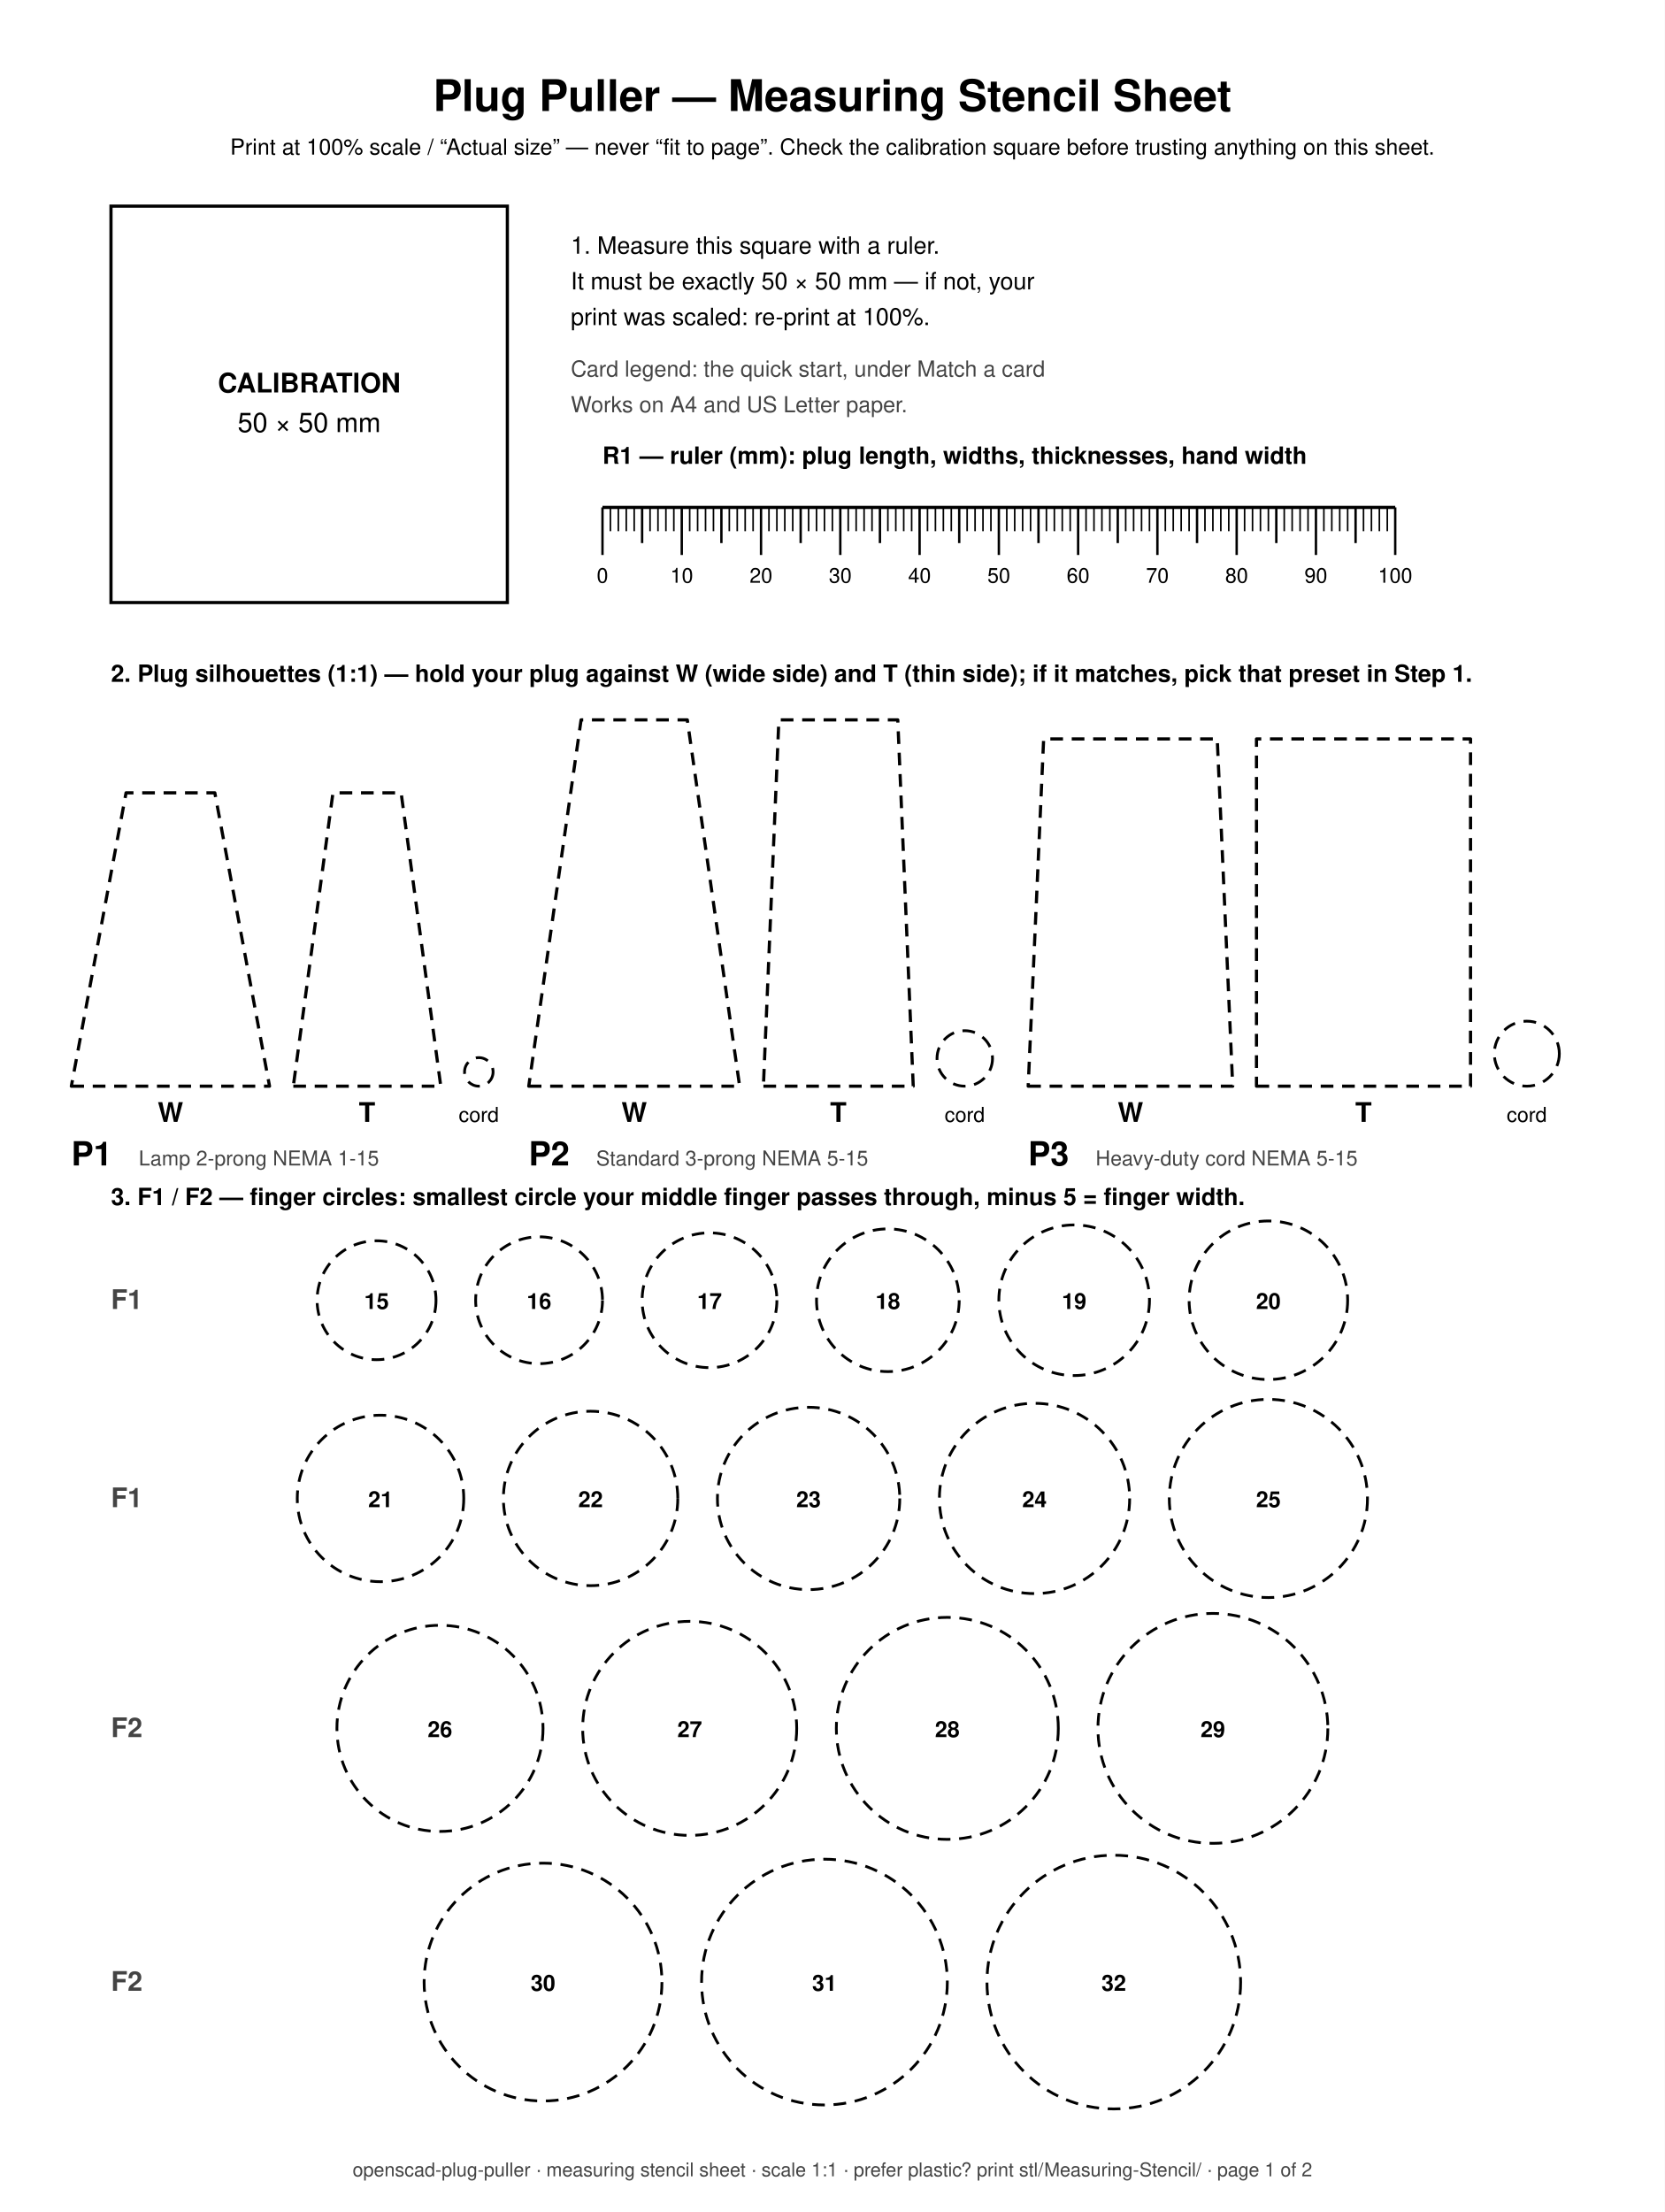
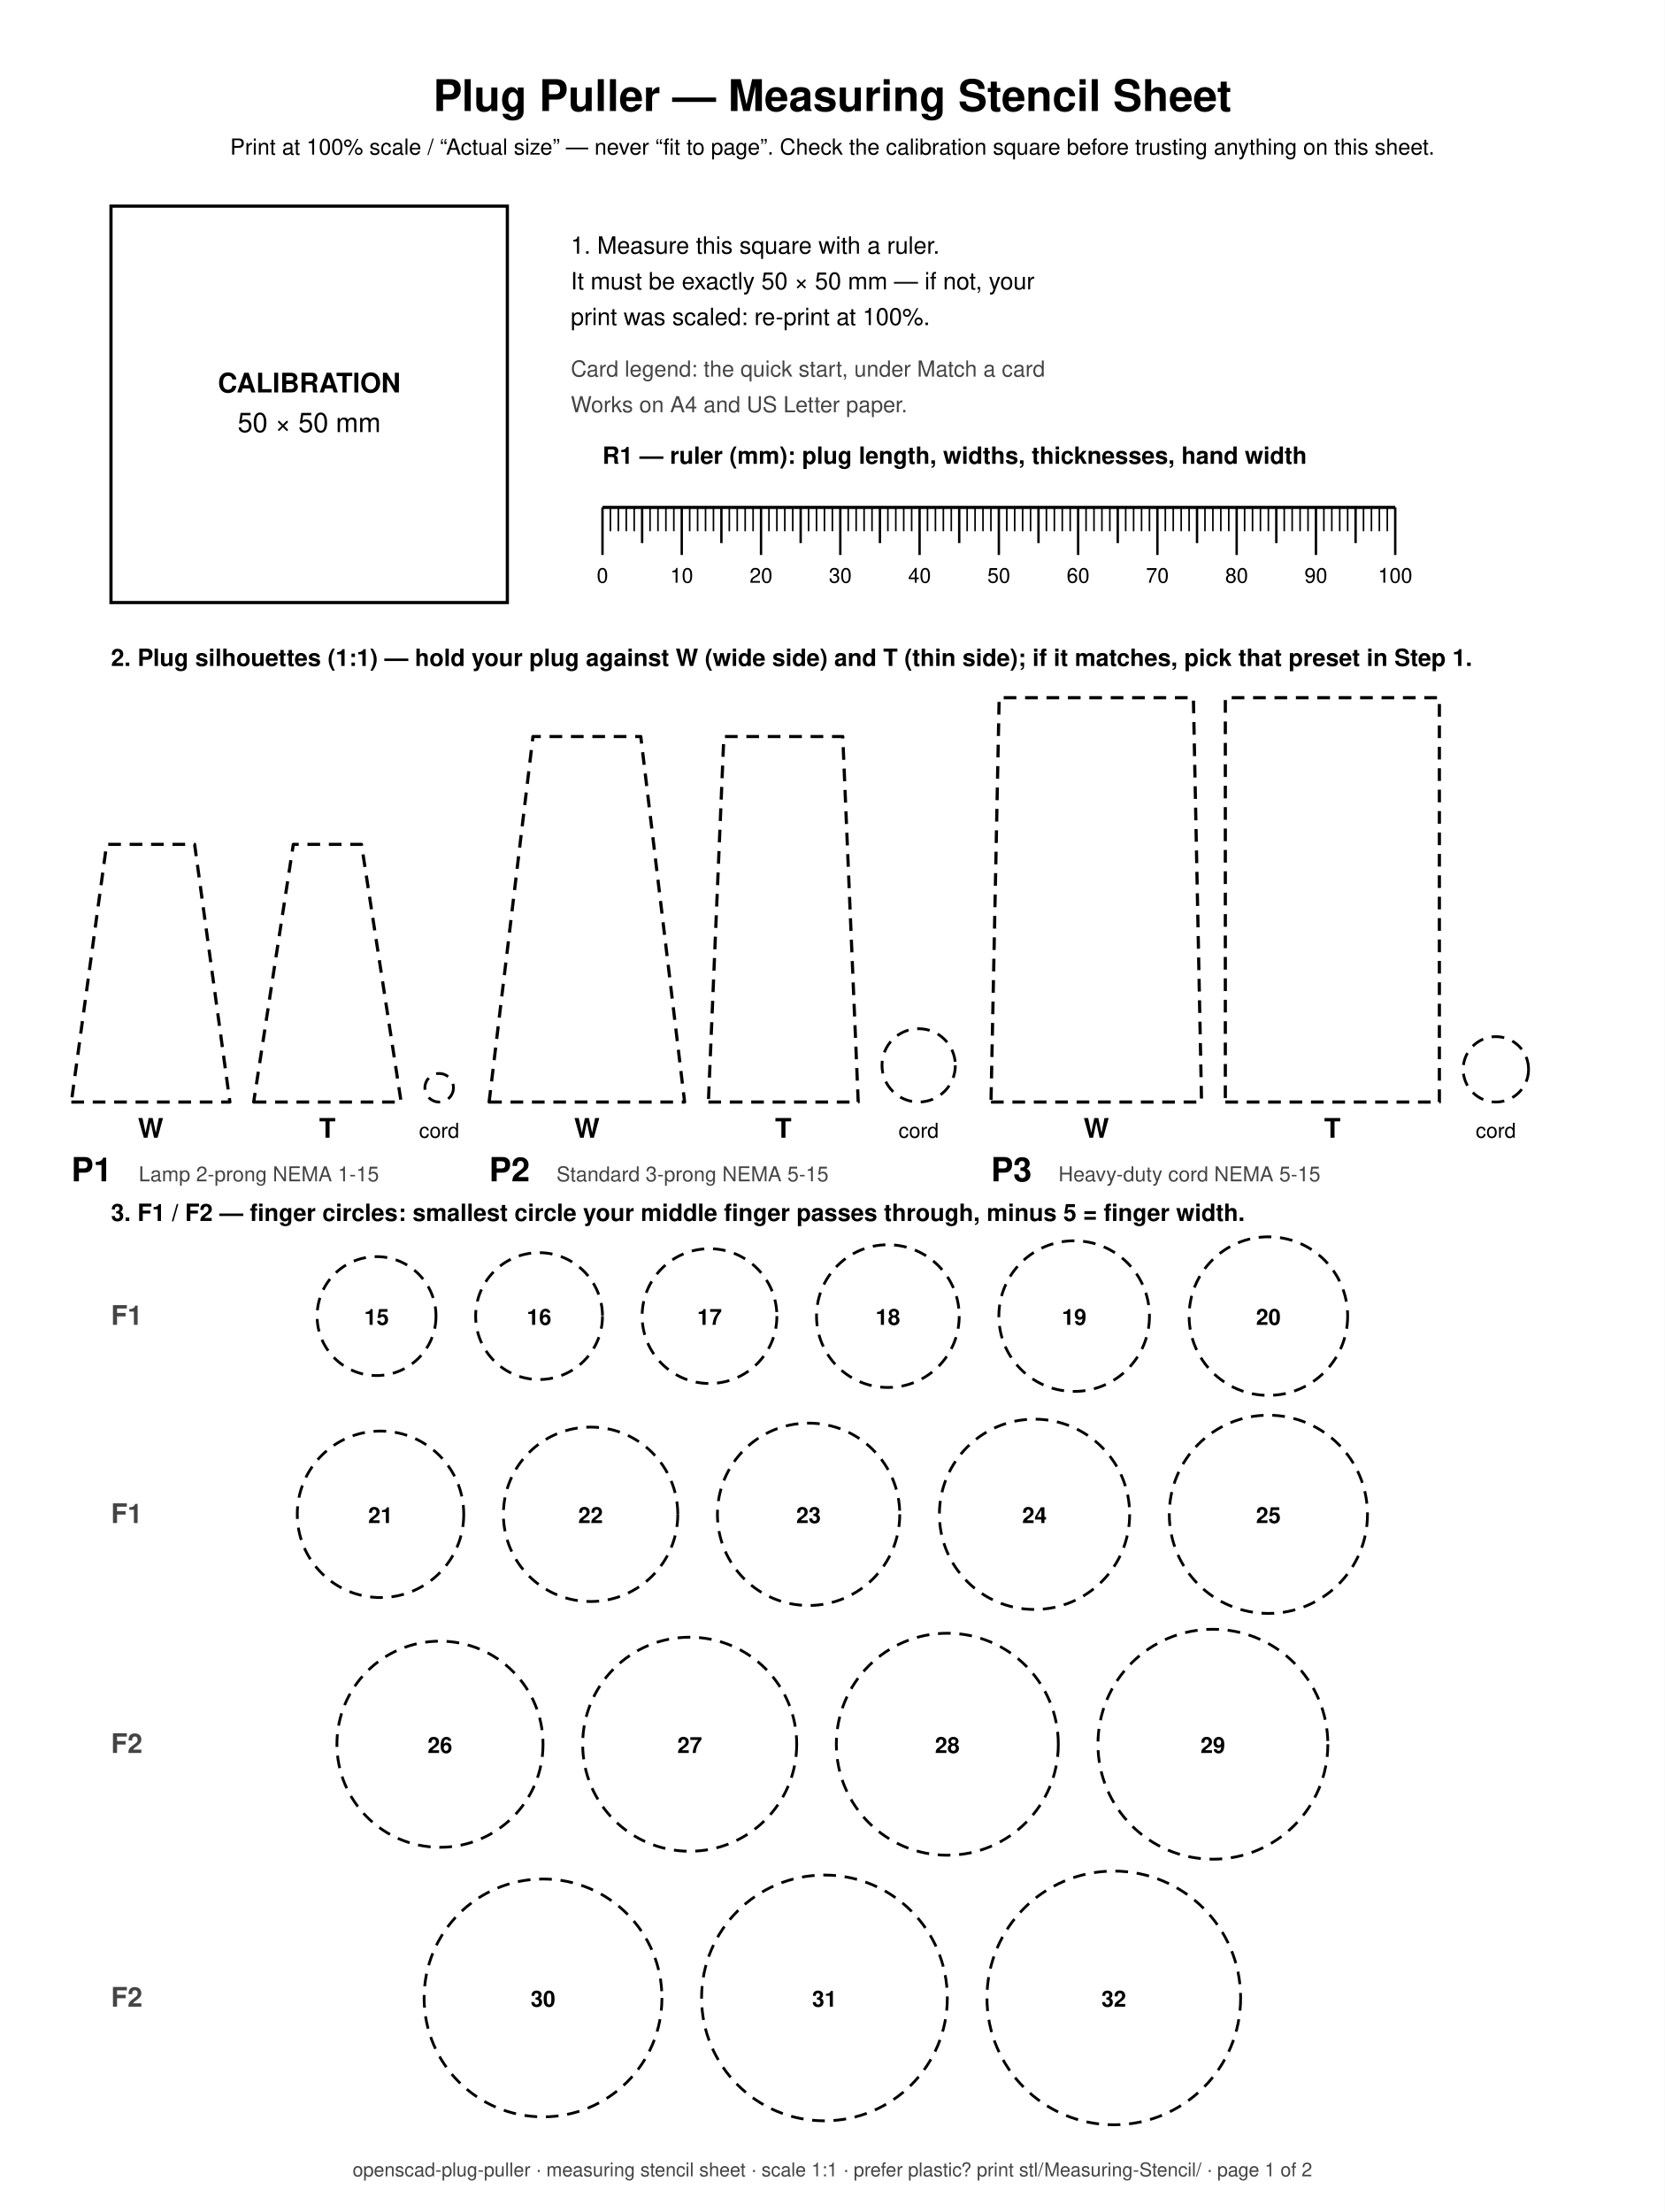
<svg xmlns="http://www.w3.org/2000/svg" width="210mm" height="279mm" viewBox="0 0 210 279">
  <rect x="0" y="0" width="210" height="279" fill="white" />
  <text x="105.000" y="14.000" font-family="Helvetica, Arial, sans-serif" font-size="5.5" font-weight="bold" text-anchor="middle" fill="black">Plug Puller — Measuring Stencil Sheet</text>
  <text x="105.000" y="19.500" font-family="Helvetica, Arial, sans-serif" font-size="2.8" font-weight="normal" text-anchor="middle" fill="black">Print at 100% scale / “Actual size” — never “fit to page”. Check the calibration square before trusting anything on this sheet.</text>
  <rect x="14" y="26" width="50" height="50" fill="none" stroke="black" stroke-width="0.4" />
  <text x="39.000" y="49.500" font-family="Helvetica, Arial, sans-serif" font-size="3.4" font-weight="bold" text-anchor="middle" fill="black">CALIBRATION</text>
  <text x="39.000" y="54.500" font-family="Helvetica, Arial, sans-serif" font-size="3.4" font-weight="normal" text-anchor="middle" fill="black">50 × 50 mm</text>
  <text x="72.000" y="32.000" font-family="Helvetica, Arial, sans-serif" font-size="3" font-weight="normal" text-anchor="start" fill="black">1. Measure this square with a ruler.</text>
  <text x="72.000" y="36.500" font-family="Helvetica, Arial, sans-serif" font-size="3" font-weight="normal" text-anchor="start" fill="black">It must be exactly 50 × 50 mm — if not, your</text>
  <text x="72.000" y="41.000" font-family="Helvetica, Arial, sans-serif" font-size="3" font-weight="normal" text-anchor="start" fill="black">print was scaled: re-print at 100%.</text>
  <text x="72.000" y="47.500" font-family="Helvetica, Arial, sans-serif" font-size="2.8" font-weight="normal" text-anchor="start" fill="#444444">Card legend: the quick start, under Match a card</text>
  <text x="72.000" y="52.000" font-family="Helvetica, Arial, sans-serif" font-size="2.8" font-weight="normal" text-anchor="start" fill="#444444">Works on A4 and US Letter paper.</text>
  <text x="76.000" y="58.500" font-family="Helvetica, Arial, sans-serif" font-size="3" font-weight="bold" text-anchor="start" fill="black">R1 — ruler (mm): plug length, widths, thicknesses, hand width</text>
  <line x1="76.000" y1="64.000" x2="176.000" y2="64.000" stroke="black" stroke-width="0.4" />
  <line x1="76.000" y1="64.000" x2="76.000" y2="70.000" stroke="black" stroke-width="0.3" />
  <text x="76.000" y="73.500" font-family="Helvetica, Arial, sans-serif" font-size="2.6" font-weight="normal" text-anchor="middle" fill="black">0</text>
  <line x1="77.000" y1="64.000" x2="77.000" y2="67.000" stroke="black" stroke-width="0.2" />
  <line x1="78.000" y1="64.000" x2="78.000" y2="67.000" stroke="black" stroke-width="0.2" />
  <line x1="79.000" y1="64.000" x2="79.000" y2="67.000" stroke="black" stroke-width="0.2" />
  <line x1="80.000" y1="64.000" x2="80.000" y2="67.000" stroke="black" stroke-width="0.2" />
  <line x1="81.000" y1="64.000" x2="81.000" y2="68.500" stroke="black" stroke-width="0.3" />
  <line x1="82.000" y1="64.000" x2="82.000" y2="67.000" stroke="black" stroke-width="0.2" />
  <line x1="83.000" y1="64.000" x2="83.000" y2="67.000" stroke="black" stroke-width="0.2" />
  <line x1="84.000" y1="64.000" x2="84.000" y2="67.000" stroke="black" stroke-width="0.2" />
  <line x1="85.000" y1="64.000" x2="85.000" y2="67.000" stroke="black" stroke-width="0.2" />
  <line x1="86.000" y1="64.000" x2="86.000" y2="70.000" stroke="black" stroke-width="0.3" />
  <text x="86.000" y="73.500" font-family="Helvetica, Arial, sans-serif" font-size="2.6" font-weight="normal" text-anchor="middle" fill="black">10</text>
  <line x1="87.000" y1="64.000" x2="87.000" y2="67.000" stroke="black" stroke-width="0.2" />
  <line x1="88.000" y1="64.000" x2="88.000" y2="67.000" stroke="black" stroke-width="0.2" />
  <line x1="89.000" y1="64.000" x2="89.000" y2="67.000" stroke="black" stroke-width="0.2" />
  <line x1="90.000" y1="64.000" x2="90.000" y2="67.000" stroke="black" stroke-width="0.2" />
  <line x1="91.000" y1="64.000" x2="91.000" y2="68.500" stroke="black" stroke-width="0.3" />
  <line x1="92.000" y1="64.000" x2="92.000" y2="67.000" stroke="black" stroke-width="0.2" />
  <line x1="93.000" y1="64.000" x2="93.000" y2="67.000" stroke="black" stroke-width="0.2" />
  <line x1="94.000" y1="64.000" x2="94.000" y2="67.000" stroke="black" stroke-width="0.2" />
  <line x1="95.000" y1="64.000" x2="95.000" y2="67.000" stroke="black" stroke-width="0.2" />
  <line x1="96.000" y1="64.000" x2="96.000" y2="70.000" stroke="black" stroke-width="0.3" />
  <text x="96.000" y="73.500" font-family="Helvetica, Arial, sans-serif" font-size="2.6" font-weight="normal" text-anchor="middle" fill="black">20</text>
  <line x1="97.000" y1="64.000" x2="97.000" y2="67.000" stroke="black" stroke-width="0.2" />
  <line x1="98.000" y1="64.000" x2="98.000" y2="67.000" stroke="black" stroke-width="0.2" />
  <line x1="99.000" y1="64.000" x2="99.000" y2="67.000" stroke="black" stroke-width="0.2" />
  <line x1="100.000" y1="64.000" x2="100.000" y2="67.000" stroke="black" stroke-width="0.2" />
  <line x1="101.000" y1="64.000" x2="101.000" y2="68.500" stroke="black" stroke-width="0.3" />
  <line x1="102.000" y1="64.000" x2="102.000" y2="67.000" stroke="black" stroke-width="0.2" />
  <line x1="103.000" y1="64.000" x2="103.000" y2="67.000" stroke="black" stroke-width="0.2" />
  <line x1="104.000" y1="64.000" x2="104.000" y2="67.000" stroke="black" stroke-width="0.2" />
  <line x1="105.000" y1="64.000" x2="105.000" y2="67.000" stroke="black" stroke-width="0.2" />
  <line x1="106.000" y1="64.000" x2="106.000" y2="70.000" stroke="black" stroke-width="0.3" />
  <text x="106.000" y="73.500" font-family="Helvetica, Arial, sans-serif" font-size="2.6" font-weight="normal" text-anchor="middle" fill="black">30</text>
  <line x1="107.000" y1="64.000" x2="107.000" y2="67.000" stroke="black" stroke-width="0.2" />
  <line x1="108.000" y1="64.000" x2="108.000" y2="67.000" stroke="black" stroke-width="0.2" />
  <line x1="109.000" y1="64.000" x2="109.000" y2="67.000" stroke="black" stroke-width="0.2" />
  <line x1="110.000" y1="64.000" x2="110.000" y2="67.000" stroke="black" stroke-width="0.2" />
  <line x1="111.000" y1="64.000" x2="111.000" y2="68.500" stroke="black" stroke-width="0.3" />
  <line x1="112.000" y1="64.000" x2="112.000" y2="67.000" stroke="black" stroke-width="0.2" />
  <line x1="113.000" y1="64.000" x2="113.000" y2="67.000" stroke="black" stroke-width="0.2" />
  <line x1="114.000" y1="64.000" x2="114.000" y2="67.000" stroke="black" stroke-width="0.2" />
  <line x1="115.000" y1="64.000" x2="115.000" y2="67.000" stroke="black" stroke-width="0.2" />
  <line x1="116.000" y1="64.000" x2="116.000" y2="70.000" stroke="black" stroke-width="0.3" />
  <text x="116.000" y="73.500" font-family="Helvetica, Arial, sans-serif" font-size="2.6" font-weight="normal" text-anchor="middle" fill="black">40</text>
  <line x1="117.000" y1="64.000" x2="117.000" y2="67.000" stroke="black" stroke-width="0.2" />
  <line x1="118.000" y1="64.000" x2="118.000" y2="67.000" stroke="black" stroke-width="0.2" />
  <line x1="119.000" y1="64.000" x2="119.000" y2="67.000" stroke="black" stroke-width="0.2" />
  <line x1="120.000" y1="64.000" x2="120.000" y2="67.000" stroke="black" stroke-width="0.2" />
  <line x1="121.000" y1="64.000" x2="121.000" y2="68.500" stroke="black" stroke-width="0.3" />
  <line x1="122.000" y1="64.000" x2="122.000" y2="67.000" stroke="black" stroke-width="0.2" />
  <line x1="123.000" y1="64.000" x2="123.000" y2="67.000" stroke="black" stroke-width="0.2" />
  <line x1="124.000" y1="64.000" x2="124.000" y2="67.000" stroke="black" stroke-width="0.2" />
  <line x1="125.000" y1="64.000" x2="125.000" y2="67.000" stroke="black" stroke-width="0.2" />
  <line x1="126.000" y1="64.000" x2="126.000" y2="70.000" stroke="black" stroke-width="0.3" />
  <text x="126.000" y="73.500" font-family="Helvetica, Arial, sans-serif" font-size="2.6" font-weight="normal" text-anchor="middle" fill="black">50</text>
  <line x1="127.000" y1="64.000" x2="127.000" y2="67.000" stroke="black" stroke-width="0.2" />
  <line x1="128.000" y1="64.000" x2="128.000" y2="67.000" stroke="black" stroke-width="0.2" />
  <line x1="129.000" y1="64.000" x2="129.000" y2="67.000" stroke="black" stroke-width="0.2" />
  <line x1="130.000" y1="64.000" x2="130.000" y2="67.000" stroke="black" stroke-width="0.2" />
  <line x1="131.000" y1="64.000" x2="131.000" y2="68.500" stroke="black" stroke-width="0.3" />
  <line x1="132.000" y1="64.000" x2="132.000" y2="67.000" stroke="black" stroke-width="0.2" />
  <line x1="133.000" y1="64.000" x2="133.000" y2="67.000" stroke="black" stroke-width="0.2" />
  <line x1="134.000" y1="64.000" x2="134.000" y2="67.000" stroke="black" stroke-width="0.2" />
  <line x1="135.000" y1="64.000" x2="135.000" y2="67.000" stroke="black" stroke-width="0.2" />
  <line x1="136.000" y1="64.000" x2="136.000" y2="70.000" stroke="black" stroke-width="0.3" />
  <text x="136.000" y="73.500" font-family="Helvetica, Arial, sans-serif" font-size="2.6" font-weight="normal" text-anchor="middle" fill="black">60</text>
  <line x1="137.000" y1="64.000" x2="137.000" y2="67.000" stroke="black" stroke-width="0.2" />
  <line x1="138.000" y1="64.000" x2="138.000" y2="67.000" stroke="black" stroke-width="0.2" />
  <line x1="139.000" y1="64.000" x2="139.000" y2="67.000" stroke="black" stroke-width="0.2" />
  <line x1="140.000" y1="64.000" x2="140.000" y2="67.000" stroke="black" stroke-width="0.2" />
  <line x1="141.000" y1="64.000" x2="141.000" y2="68.500" stroke="black" stroke-width="0.3" />
  <line x1="142.000" y1="64.000" x2="142.000" y2="67.000" stroke="black" stroke-width="0.2" />
  <line x1="143.000" y1="64.000" x2="143.000" y2="67.000" stroke="black" stroke-width="0.2" />
  <line x1="144.000" y1="64.000" x2="144.000" y2="67.000" stroke="black" stroke-width="0.2" />
  <line x1="145.000" y1="64.000" x2="145.000" y2="67.000" stroke="black" stroke-width="0.2" />
  <line x1="146.000" y1="64.000" x2="146.000" y2="70.000" stroke="black" stroke-width="0.3" />
  <text x="146.000" y="73.500" font-family="Helvetica, Arial, sans-serif" font-size="2.6" font-weight="normal" text-anchor="middle" fill="black">70</text>
  <line x1="147.000" y1="64.000" x2="147.000" y2="67.000" stroke="black" stroke-width="0.2" />
  <line x1="148.000" y1="64.000" x2="148.000" y2="67.000" stroke="black" stroke-width="0.2" />
  <line x1="149.000" y1="64.000" x2="149.000" y2="67.000" stroke="black" stroke-width="0.2" />
  <line x1="150.000" y1="64.000" x2="150.000" y2="67.000" stroke="black" stroke-width="0.2" />
  <line x1="151.000" y1="64.000" x2="151.000" y2="68.500" stroke="black" stroke-width="0.3" />
  <line x1="152.000" y1="64.000" x2="152.000" y2="67.000" stroke="black" stroke-width="0.2" />
  <line x1="153.000" y1="64.000" x2="153.000" y2="67.000" stroke="black" stroke-width="0.2" />
  <line x1="154.000" y1="64.000" x2="154.000" y2="67.000" stroke="black" stroke-width="0.2" />
  <line x1="155.000" y1="64.000" x2="155.000" y2="67.000" stroke="black" stroke-width="0.2" />
  <line x1="156.000" y1="64.000" x2="156.000" y2="70.000" stroke="black" stroke-width="0.3" />
  <text x="156.000" y="73.500" font-family="Helvetica, Arial, sans-serif" font-size="2.6" font-weight="normal" text-anchor="middle" fill="black">80</text>
  <line x1="157.000" y1="64.000" x2="157.000" y2="67.000" stroke="black" stroke-width="0.2" />
  <line x1="158.000" y1="64.000" x2="158.000" y2="67.000" stroke="black" stroke-width="0.2" />
  <line x1="159.000" y1="64.000" x2="159.000" y2="67.000" stroke="black" stroke-width="0.2" />
  <line x1="160.000" y1="64.000" x2="160.000" y2="67.000" stroke="black" stroke-width="0.2" />
  <line x1="161.000" y1="64.000" x2="161.000" y2="68.500" stroke="black" stroke-width="0.3" />
  <line x1="162.000" y1="64.000" x2="162.000" y2="67.000" stroke="black" stroke-width="0.2" />
  <line x1="163.000" y1="64.000" x2="163.000" y2="67.000" stroke="black" stroke-width="0.2" />
  <line x1="164.000" y1="64.000" x2="164.000" y2="67.000" stroke="black" stroke-width="0.2" />
  <line x1="165.000" y1="64.000" x2="165.000" y2="67.000" stroke="black" stroke-width="0.2" />
  <line x1="166.000" y1="64.000" x2="166.000" y2="70.000" stroke="black" stroke-width="0.3" />
  <text x="166.000" y="73.500" font-family="Helvetica, Arial, sans-serif" font-size="2.6" font-weight="normal" text-anchor="middle" fill="black">90</text>
  <line x1="167.000" y1="64.000" x2="167.000" y2="67.000" stroke="black" stroke-width="0.2" />
  <line x1="168.000" y1="64.000" x2="168.000" y2="67.000" stroke="black" stroke-width="0.2" />
  <line x1="169.000" y1="64.000" x2="169.000" y2="67.000" stroke="black" stroke-width="0.2" />
  <line x1="170.000" y1="64.000" x2="170.000" y2="67.000" stroke="black" stroke-width="0.2" />
  <line x1="171.000" y1="64.000" x2="171.000" y2="68.500" stroke="black" stroke-width="0.3" />
  <line x1="172.000" y1="64.000" x2="172.000" y2="67.000" stroke="black" stroke-width="0.2" />
  <line x1="173.000" y1="64.000" x2="173.000" y2="67.000" stroke="black" stroke-width="0.2" />
  <line x1="174.000" y1="64.000" x2="174.000" y2="67.000" stroke="black" stroke-width="0.2" />
  <line x1="175.000" y1="64.000" x2="175.000" y2="67.000" stroke="black" stroke-width="0.2" />
  <line x1="176.000" y1="64.000" x2="176.000" y2="70.000" stroke="black" stroke-width="0.3" />
  <text x="176.000" y="73.500" font-family="Helvetica, Arial, sans-serif" font-size="2.6" font-weight="normal" text-anchor="middle" fill="black">100</text>
-   <text x="14.000" y="86.000" font-family="Helvetica, Arial, sans-serif" font-size="3" font-weight="bold" text-anchor="start" fill="black">2. Plug silhouettes (1:1) — hold your plug against W (wide side) and T (thin side); if it matches, pick that preset in Step 1.</text>
-   <polygon points="9.000,137.000 34.000,137.000 27.100,100.000 15.900,100.000" fill="none" stroke="black" stroke-width="0.4" stroke-linejoin="round" stroke-dasharray="1.6,1.1" />
-   <polygon points="37.000,137.000 55.600,137.000 50.600,100.000 42.000,100.000" fill="none" stroke="black" stroke-width="0.4" stroke-linejoin="round" stroke-dasharray="1.6,1.1" />
-   <circle cx="60.400" cy="135.200" r="1.800" fill="none" stroke="black" stroke-width="0.35" stroke-dasharray="1.6,1.1" />
-   <text x="21.500" y="141.500" font-family="Helvetica, Arial, sans-serif" font-size="3.4" font-weight="bold" text-anchor="middle" fill="black">W</text>
-   <text x="46.300" y="141.500" font-family="Helvetica, Arial, sans-serif" font-size="3.4" font-weight="bold" text-anchor="middle" fill="black">T</text>
-   <text x="60.400" y="141.500" font-family="Helvetica, Arial, sans-serif" font-size="2.6" font-weight="normal" text-anchor="middle" fill="black">cord</text>
-   <text x="9.000" y="147.000" font-family="Helvetica, Arial, sans-serif" font-size="4.2" font-weight="bold" text-anchor="start" fill="black">P1</text>
-   <text x="17.500" y="147.000" font-family="Helvetica, Arial, sans-serif" font-size="2.6" font-weight="normal" text-anchor="start" fill="#444444">Lamp 2-prong NEMA 1-15</text>
-   <polygon points="66.700,137.000 93.300,137.000 86.700,90.800 73.300,90.800" fill="none" stroke="black" stroke-width="0.4" stroke-linejoin="round" stroke-dasharray="1.6,1.1" />
-   <polygon points="96.300,137.000 115.200,137.000 113.250,90.800 98.250,90.800" fill="none" stroke="black" stroke-width="0.4" stroke-linejoin="round" stroke-dasharray="1.6,1.1" />
-   <circle cx="121.700" cy="133.500" r="3.500" fill="none" stroke="black" stroke-width="0.35" stroke-dasharray="1.6,1.1" />
-   <text x="80.000" y="141.500" font-family="Helvetica, Arial, sans-serif" font-size="3.4" font-weight="bold" text-anchor="middle" fill="black">W</text>
-   <text x="105.750" y="141.500" font-family="Helvetica, Arial, sans-serif" font-size="3.4" font-weight="bold" text-anchor="middle" fill="black">T</text>
-   <text x="121.700" y="141.500" font-family="Helvetica, Arial, sans-serif" font-size="2.6" font-weight="normal" text-anchor="middle" fill="black">cord</text>
-   <text x="66.700" y="147.000" font-family="Helvetica, Arial, sans-serif" font-size="4.2" font-weight="bold" text-anchor="start" fill="black">P2</text>
-   <text x="75.200" y="147.000" font-family="Helvetica, Arial, sans-serif" font-size="2.6" font-weight="normal" text-anchor="start" fill="#444444">Standard 3-prong NEMA 5-15</text>
-   <polygon points="129.700,137.000 155.500,137.000 153.550,93.200 131.650,93.200" fill="none" stroke="black" stroke-width="0.4" stroke-linejoin="round" stroke-dasharray="1.6,1.1" />
-   <polygon points="158.500,137.000 185.500,137.000 185.500,93.200 158.500,93.200" fill="none" stroke="black" stroke-width="0.4" stroke-linejoin="round" stroke-dasharray="1.6,1.1" />
-   <circle cx="192.600" cy="132.900" r="4.100" fill="none" stroke="black" stroke-width="0.35" stroke-dasharray="1.6,1.1" />
-   <text x="142.600" y="141.500" font-family="Helvetica, Arial, sans-serif" font-size="3.4" font-weight="bold" text-anchor="middle" fill="black">W</text>
-   <text x="172.000" y="141.500" font-family="Helvetica, Arial, sans-serif" font-size="3.4" font-weight="bold" text-anchor="middle" fill="black">T</text>
-   <text x="192.600" y="141.500" font-family="Helvetica, Arial, sans-serif" font-size="2.6" font-weight="normal" text-anchor="middle" fill="black">cord</text>
-   <text x="129.700" y="147.000" font-family="Helvetica, Arial, sans-serif" font-size="4.2" font-weight="bold" text-anchor="start" fill="black">P3</text>
-   <text x="138.200" y="147.000" font-family="Helvetica, Arial, sans-serif" font-size="2.6" font-weight="normal" text-anchor="start" fill="#444444">Heavy-duty cord NEMA 5-15</text>
-   <text x="14.000" y="152.000" font-family="Helvetica, Arial, sans-serif" font-size="3" font-weight="bold" text-anchor="start" fill="black">3. F1 / F2 — finger circles: smallest circle your middle finger passes through, minus 5 = finger width.</text>
-   <circle cx="47.500" cy="164.000" r="7.500" fill="none" stroke="black" stroke-width="0.35" stroke-dasharray="1.6,1.1" />
-   <text x="47.500" y="165.100" font-family="Helvetica, Arial, sans-serif" font-size="2.8" font-weight="bold" text-anchor="middle" fill="black">15</text>
-   <circle cx="68.000" cy="164.000" r="8.000" fill="none" stroke="black" stroke-width="0.35" stroke-dasharray="1.6,1.1" />
-   <text x="68.000" y="165.100" font-family="Helvetica, Arial, sans-serif" font-size="2.8" font-weight="bold" text-anchor="middle" fill="black">16</text>
-   <circle cx="89.500" cy="164.000" r="8.500" fill="none" stroke="black" stroke-width="0.35" stroke-dasharray="1.6,1.1" />
-   <text x="89.500" y="165.100" font-family="Helvetica, Arial, sans-serif" font-size="2.8" font-weight="bold" text-anchor="middle" fill="black">17</text>
-   <circle cx="112.000" cy="164.000" r="9.000" fill="none" stroke="black" stroke-width="0.35" stroke-dasharray="1.6,1.1" />
-   <text x="112.000" y="165.100" font-family="Helvetica, Arial, sans-serif" font-size="2.8" font-weight="bold" text-anchor="middle" fill="black">18</text>
-   <circle cx="135.500" cy="164.000" r="9.500" fill="none" stroke="black" stroke-width="0.35" stroke-dasharray="1.6,1.1" />
-   <text x="135.500" y="165.100" font-family="Helvetica, Arial, sans-serif" font-size="2.8" font-weight="bold" text-anchor="middle" fill="black">19</text>
-   <circle cx="160.000" cy="164.000" r="10.000" fill="none" stroke="black" stroke-width="0.35" stroke-dasharray="1.6,1.1" />
-   <text x="160.000" y="165.100" font-family="Helvetica, Arial, sans-serif" font-size="2.8" font-weight="bold" text-anchor="middle" fill="black">20</text>
-   <text x="14.000" y="165.100" font-family="Helvetica, Arial, sans-serif" font-size="3.4" font-weight="bold" text-anchor="start" fill="#444444">F1</text>
-   <circle cx="48.000" cy="189.000" r="10.500" fill="none" stroke="black" stroke-width="0.35" stroke-dasharray="1.6,1.1" />
-   <text x="48.000" y="190.100" font-family="Helvetica, Arial, sans-serif" font-size="2.8" font-weight="bold" text-anchor="middle" fill="black">21</text>
-   <circle cx="74.500" cy="189.000" r="11.000" fill="none" stroke="black" stroke-width="0.35" stroke-dasharray="1.6,1.1" />
-   <text x="74.500" y="190.100" font-family="Helvetica, Arial, sans-serif" font-size="2.8" font-weight="bold" text-anchor="middle" fill="black">22</text>
-   <circle cx="102.000" cy="189.000" r="11.500" fill="none" stroke="black" stroke-width="0.35" stroke-dasharray="1.6,1.1" />
-   <text x="102.000" y="190.100" font-family="Helvetica, Arial, sans-serif" font-size="2.8" font-weight="bold" text-anchor="middle" fill="black">23</text>
-   <circle cx="130.500" cy="189.000" r="12.000" fill="none" stroke="black" stroke-width="0.35" stroke-dasharray="1.6,1.1" />
-   <text x="130.500" y="190.100" font-family="Helvetica, Arial, sans-serif" font-size="2.8" font-weight="bold" text-anchor="middle" fill="black">24</text>
-   <circle cx="160.000" cy="189.000" r="12.500" fill="none" stroke="black" stroke-width="0.35" stroke-dasharray="1.6,1.1" />
-   <text x="160.000" y="190.100" font-family="Helvetica, Arial, sans-serif" font-size="2.8" font-weight="bold" text-anchor="middle" fill="black">25</text>
-   <text x="14.000" y="190.100" font-family="Helvetica, Arial, sans-serif" font-size="3.4" font-weight="bold" text-anchor="start" fill="#444444">F1</text>
-   <circle cx="55.500" cy="218.000" r="13.000" fill="none" stroke="black" stroke-width="0.35" stroke-dasharray="1.6,1.1" />
-   <text x="55.500" y="219.100" font-family="Helvetica, Arial, sans-serif" font-size="2.8" font-weight="bold" text-anchor="middle" fill="black">26</text>
-   <circle cx="87.000" cy="218.000" r="13.500" fill="none" stroke="black" stroke-width="0.35" stroke-dasharray="1.6,1.1" />
-   <text x="87.000" y="219.100" font-family="Helvetica, Arial, sans-serif" font-size="2.8" font-weight="bold" text-anchor="middle" fill="black">27</text>
-   <circle cx="119.500" cy="218.000" r="14.000" fill="none" stroke="black" stroke-width="0.35" stroke-dasharray="1.6,1.1" />
-   <text x="119.500" y="219.100" font-family="Helvetica, Arial, sans-serif" font-size="2.8" font-weight="bold" text-anchor="middle" fill="black">28</text>
-   <circle cx="153.000" cy="218.000" r="14.500" fill="none" stroke="black" stroke-width="0.35" stroke-dasharray="1.6,1.1" />
-   <text x="153.000" y="219.100" font-family="Helvetica, Arial, sans-serif" font-size="2.8" font-weight="bold" text-anchor="middle" fill="black">29</text>
-   <text x="14.000" y="219.100" font-family="Helvetica, Arial, sans-serif" font-size="3.4" font-weight="bold" text-anchor="start" fill="#444444">F2</text>
-   <circle cx="68.500" cy="250.000" r="15.000" fill="none" stroke="black" stroke-width="0.35" stroke-dasharray="1.6,1.1" />
-   <text x="68.500" y="251.100" font-family="Helvetica, Arial, sans-serif" font-size="2.8" font-weight="bold" text-anchor="middle" fill="black">30</text>
-   <circle cx="104.000" cy="250.000" r="15.500" fill="none" stroke="black" stroke-width="0.35" stroke-dasharray="1.6,1.1" />
-   <text x="104.000" y="251.100" font-family="Helvetica, Arial, sans-serif" font-size="2.8" font-weight="bold" text-anchor="middle" fill="black">31</text>
-   <circle cx="140.500" cy="250.000" r="16.000" fill="none" stroke="black" stroke-width="0.35" stroke-dasharray="1.6,1.1" />
-   <text x="140.500" y="251.100" font-family="Helvetica, Arial, sans-serif" font-size="2.8" font-weight="bold" text-anchor="middle" fill="black">32</text>
-   <text x="14.000" y="251.100" font-family="Helvetica, Arial, sans-serif" font-size="3.4" font-weight="bold" text-anchor="start" fill="#444444">F2</text>
+   <text x="14.000" y="84.000" font-family="Helvetica, Arial, sans-serif" font-size="3" font-weight="bold" text-anchor="start" fill="black">2. Plug silhouettes (1:1) — hold your plug against W (wide side) and T (thin side); if it matches, pick that preset in Step 1.</text>
+   <polygon points="9.000,139.000 29.000,139.000 24.550,106.500 13.450,106.500" fill="none" stroke="black" stroke-width="0.4" stroke-linejoin="round" stroke-dasharray="1.6,1.1" />
+   <polygon points="32.000,139.000 50.600,139.000 45.600,106.500 37.000,106.500" fill="none" stroke="black" stroke-width="0.4" stroke-linejoin="round" stroke-dasharray="1.6,1.1" />
+   <circle cx="55.400" cy="137.200" r="1.800" fill="none" stroke="black" stroke-width="0.35" stroke-dasharray="1.6,1.1" />
+   <text x="19.000" y="143.500" font-family="Helvetica, Arial, sans-serif" font-size="3.4" font-weight="bold" text-anchor="middle" fill="black">W</text>
+   <text x="41.300" y="143.500" font-family="Helvetica, Arial, sans-serif" font-size="3.4" font-weight="bold" text-anchor="middle" fill="black">T</text>
+   <text x="55.400" y="143.500" font-family="Helvetica, Arial, sans-serif" font-size="2.6" font-weight="normal" text-anchor="middle" fill="black">cord</text>
+   <text x="9.000" y="149.000" font-family="Helvetica, Arial, sans-serif" font-size="4.2" font-weight="bold" text-anchor="start" fill="black">P1</text>
+   <text x="17.500" y="149.000" font-family="Helvetica, Arial, sans-serif" font-size="2.6" font-weight="normal" text-anchor="start" fill="#444444">Lamp 2-prong NEMA 1-15</text>
+   <polygon points="61.700,139.000 86.360,139.000 80.830,92.900 67.230,92.900" fill="none" stroke="black" stroke-width="0.4" stroke-linejoin="round" stroke-dasharray="1.6,1.1" />
+   <polygon points="89.360,139.000 108.260,139.000 106.310,92.900 91.310,92.900" fill="none" stroke="black" stroke-width="0.4" stroke-linejoin="round" stroke-dasharray="1.6,1.1" />
+   <circle cx="115.885" cy="134.375" r="4.625" fill="none" stroke="black" stroke-width="0.35" stroke-dasharray="1.6,1.1" />
+   <text x="74.030" y="143.500" font-family="Helvetica, Arial, sans-serif" font-size="3.4" font-weight="bold" text-anchor="middle" fill="black">W</text>
+   <text x="98.810" y="143.500" font-family="Helvetica, Arial, sans-serif" font-size="3.4" font-weight="bold" text-anchor="middle" fill="black">T</text>
+   <text x="115.885" y="143.500" font-family="Helvetica, Arial, sans-serif" font-size="2.6" font-weight="normal" text-anchor="middle" fill="black">cord</text>
+   <text x="61.700" y="149.000" font-family="Helvetica, Arial, sans-serif" font-size="4.2" font-weight="bold" text-anchor="start" fill="black">P2</text>
+   <text x="70.200" y="149.000" font-family="Helvetica, Arial, sans-serif" font-size="2.6" font-weight="normal" text-anchor="start" fill="#444444">Standard 3-prong NEMA 5-15</text>
+   <polygon points="125.010,139.000 151.570,139.000 150.540,88.000 126.040,88.000" fill="none" stroke="black" stroke-width="0.4" stroke-linejoin="round" stroke-dasharray="1.6,1.1" />
+   <polygon points="154.570,139.000 181.570,139.000 181.570,88.000 154.570,88.000" fill="none" stroke="black" stroke-width="0.4" stroke-linejoin="round" stroke-dasharray="1.6,1.1" />
+   <circle cx="188.695" cy="134.875" r="4.125" fill="none" stroke="black" stroke-width="0.35" stroke-dasharray="1.6,1.1" />
+   <text x="138.290" y="143.500" font-family="Helvetica, Arial, sans-serif" font-size="3.4" font-weight="bold" text-anchor="middle" fill="black">W</text>
+   <text x="168.070" y="143.500" font-family="Helvetica, Arial, sans-serif" font-size="3.4" font-weight="bold" text-anchor="middle" fill="black">T</text>
+   <text x="188.695" y="143.500" font-family="Helvetica, Arial, sans-serif" font-size="2.6" font-weight="normal" text-anchor="middle" fill="black">cord</text>
+   <text x="125.010" y="149.000" font-family="Helvetica, Arial, sans-serif" font-size="4.2" font-weight="bold" text-anchor="start" fill="black">P3</text>
+   <text x="133.510" y="149.000" font-family="Helvetica, Arial, sans-serif" font-size="2.6" font-weight="normal" text-anchor="start" fill="#444444">Heavy-duty cord NEMA 5-15</text>
+   <text x="14.000" y="154.000" font-family="Helvetica, Arial, sans-serif" font-size="3" font-weight="bold" text-anchor="start" fill="black">3. F1 / F2 — finger circles: smallest circle your middle finger passes through, minus 5 = finger width.</text>
+   <circle cx="47.500" cy="166.000" r="7.500" fill="none" stroke="black" stroke-width="0.35" stroke-dasharray="1.6,1.1" />
+   <text x="47.500" y="167.100" font-family="Helvetica, Arial, sans-serif" font-size="2.8" font-weight="bold" text-anchor="middle" fill="black">15</text>
+   <circle cx="68.000" cy="166.000" r="8.000" fill="none" stroke="black" stroke-width="0.35" stroke-dasharray="1.6,1.1" />
+   <text x="68.000" y="167.100" font-family="Helvetica, Arial, sans-serif" font-size="2.8" font-weight="bold" text-anchor="middle" fill="black">16</text>
+   <circle cx="89.500" cy="166.000" r="8.500" fill="none" stroke="black" stroke-width="0.35" stroke-dasharray="1.6,1.1" />
+   <text x="89.500" y="167.100" font-family="Helvetica, Arial, sans-serif" font-size="2.8" font-weight="bold" text-anchor="middle" fill="black">17</text>
+   <circle cx="112.000" cy="166.000" r="9.000" fill="none" stroke="black" stroke-width="0.35" stroke-dasharray="1.6,1.1" />
+   <text x="112.000" y="167.100" font-family="Helvetica, Arial, sans-serif" font-size="2.8" font-weight="bold" text-anchor="middle" fill="black">18</text>
+   <circle cx="135.500" cy="166.000" r="9.500" fill="none" stroke="black" stroke-width="0.35" stroke-dasharray="1.6,1.1" />
+   <text x="135.500" y="167.100" font-family="Helvetica, Arial, sans-serif" font-size="2.8" font-weight="bold" text-anchor="middle" fill="black">19</text>
+   <circle cx="160.000" cy="166.000" r="10.000" fill="none" stroke="black" stroke-width="0.35" stroke-dasharray="1.6,1.1" />
+   <text x="160.000" y="167.100" font-family="Helvetica, Arial, sans-serif" font-size="2.8" font-weight="bold" text-anchor="middle" fill="black">20</text>
+   <text x="14.000" y="167.100" font-family="Helvetica, Arial, sans-serif" font-size="3.4" font-weight="bold" text-anchor="start" fill="#444444">F1</text>
+   <circle cx="48.000" cy="191.000" r="10.500" fill="none" stroke="black" stroke-width="0.35" stroke-dasharray="1.6,1.1" />
+   <text x="48.000" y="192.100" font-family="Helvetica, Arial, sans-serif" font-size="2.8" font-weight="bold" text-anchor="middle" fill="black">21</text>
+   <circle cx="74.500" cy="191.000" r="11.000" fill="none" stroke="black" stroke-width="0.35" stroke-dasharray="1.6,1.1" />
+   <text x="74.500" y="192.100" font-family="Helvetica, Arial, sans-serif" font-size="2.8" font-weight="bold" text-anchor="middle" fill="black">22</text>
+   <circle cx="102.000" cy="191.000" r="11.500" fill="none" stroke="black" stroke-width="0.35" stroke-dasharray="1.6,1.1" />
+   <text x="102.000" y="192.100" font-family="Helvetica, Arial, sans-serif" font-size="2.8" font-weight="bold" text-anchor="middle" fill="black">23</text>
+   <circle cx="130.500" cy="191.000" r="12.000" fill="none" stroke="black" stroke-width="0.35" stroke-dasharray="1.6,1.1" />
+   <text x="130.500" y="192.100" font-family="Helvetica, Arial, sans-serif" font-size="2.8" font-weight="bold" text-anchor="middle" fill="black">24</text>
+   <circle cx="160.000" cy="191.000" r="12.500" fill="none" stroke="black" stroke-width="0.35" stroke-dasharray="1.6,1.1" />
+   <text x="160.000" y="192.100" font-family="Helvetica, Arial, sans-serif" font-size="2.8" font-weight="bold" text-anchor="middle" fill="black">25</text>
+   <text x="14.000" y="192.100" font-family="Helvetica, Arial, sans-serif" font-size="3.4" font-weight="bold" text-anchor="start" fill="#444444">F1</text>
+   <circle cx="55.500" cy="220.000" r="13.000" fill="none" stroke="black" stroke-width="0.35" stroke-dasharray="1.6,1.1" />
+   <text x="55.500" y="221.100" font-family="Helvetica, Arial, sans-serif" font-size="2.8" font-weight="bold" text-anchor="middle" fill="black">26</text>
+   <circle cx="87.000" cy="220.000" r="13.500" fill="none" stroke="black" stroke-width="0.35" stroke-dasharray="1.6,1.1" />
+   <text x="87.000" y="221.100" font-family="Helvetica, Arial, sans-serif" font-size="2.8" font-weight="bold" text-anchor="middle" fill="black">27</text>
+   <circle cx="119.500" cy="220.000" r="14.000" fill="none" stroke="black" stroke-width="0.35" stroke-dasharray="1.6,1.1" />
+   <text x="119.500" y="221.100" font-family="Helvetica, Arial, sans-serif" font-size="2.8" font-weight="bold" text-anchor="middle" fill="black">28</text>
+   <circle cx="153.000" cy="220.000" r="14.500" fill="none" stroke="black" stroke-width="0.35" stroke-dasharray="1.6,1.1" />
+   <text x="153.000" y="221.100" font-family="Helvetica, Arial, sans-serif" font-size="2.8" font-weight="bold" text-anchor="middle" fill="black">29</text>
+   <text x="14.000" y="221.100" font-family="Helvetica, Arial, sans-serif" font-size="3.4" font-weight="bold" text-anchor="start" fill="#444444">F2</text>
+   <circle cx="68.500" cy="252.000" r="15.000" fill="none" stroke="black" stroke-width="0.35" stroke-dasharray="1.6,1.1" />
+   <text x="68.500" y="253.100" font-family="Helvetica, Arial, sans-serif" font-size="2.8" font-weight="bold" text-anchor="middle" fill="black">30</text>
+   <circle cx="104.000" cy="252.000" r="15.500" fill="none" stroke="black" stroke-width="0.35" stroke-dasharray="1.6,1.1" />
+   <text x="104.000" y="253.100" font-family="Helvetica, Arial, sans-serif" font-size="2.8" font-weight="bold" text-anchor="middle" fill="black">31</text>
+   <circle cx="140.500" cy="252.000" r="16.000" fill="none" stroke="black" stroke-width="0.35" stroke-dasharray="1.6,1.1" />
+   <text x="140.500" y="253.100" font-family="Helvetica, Arial, sans-serif" font-size="2.8" font-weight="bold" text-anchor="middle" fill="black">32</text>
+   <text x="14.000" y="253.100" font-family="Helvetica, Arial, sans-serif" font-size="3.4" font-weight="bold" text-anchor="start" fill="#444444">F2</text>
  <text x="105.000" y="274.500" font-family="Helvetica, Arial, sans-serif" font-size="2.4" font-weight="normal" text-anchor="middle" fill="#444444">openscad-plug-puller · measuring stencil sheet · scale 1:1 · prefer plastic? print stl/Measuring-Stencil/ · page 1 of 2</text>
</svg>
